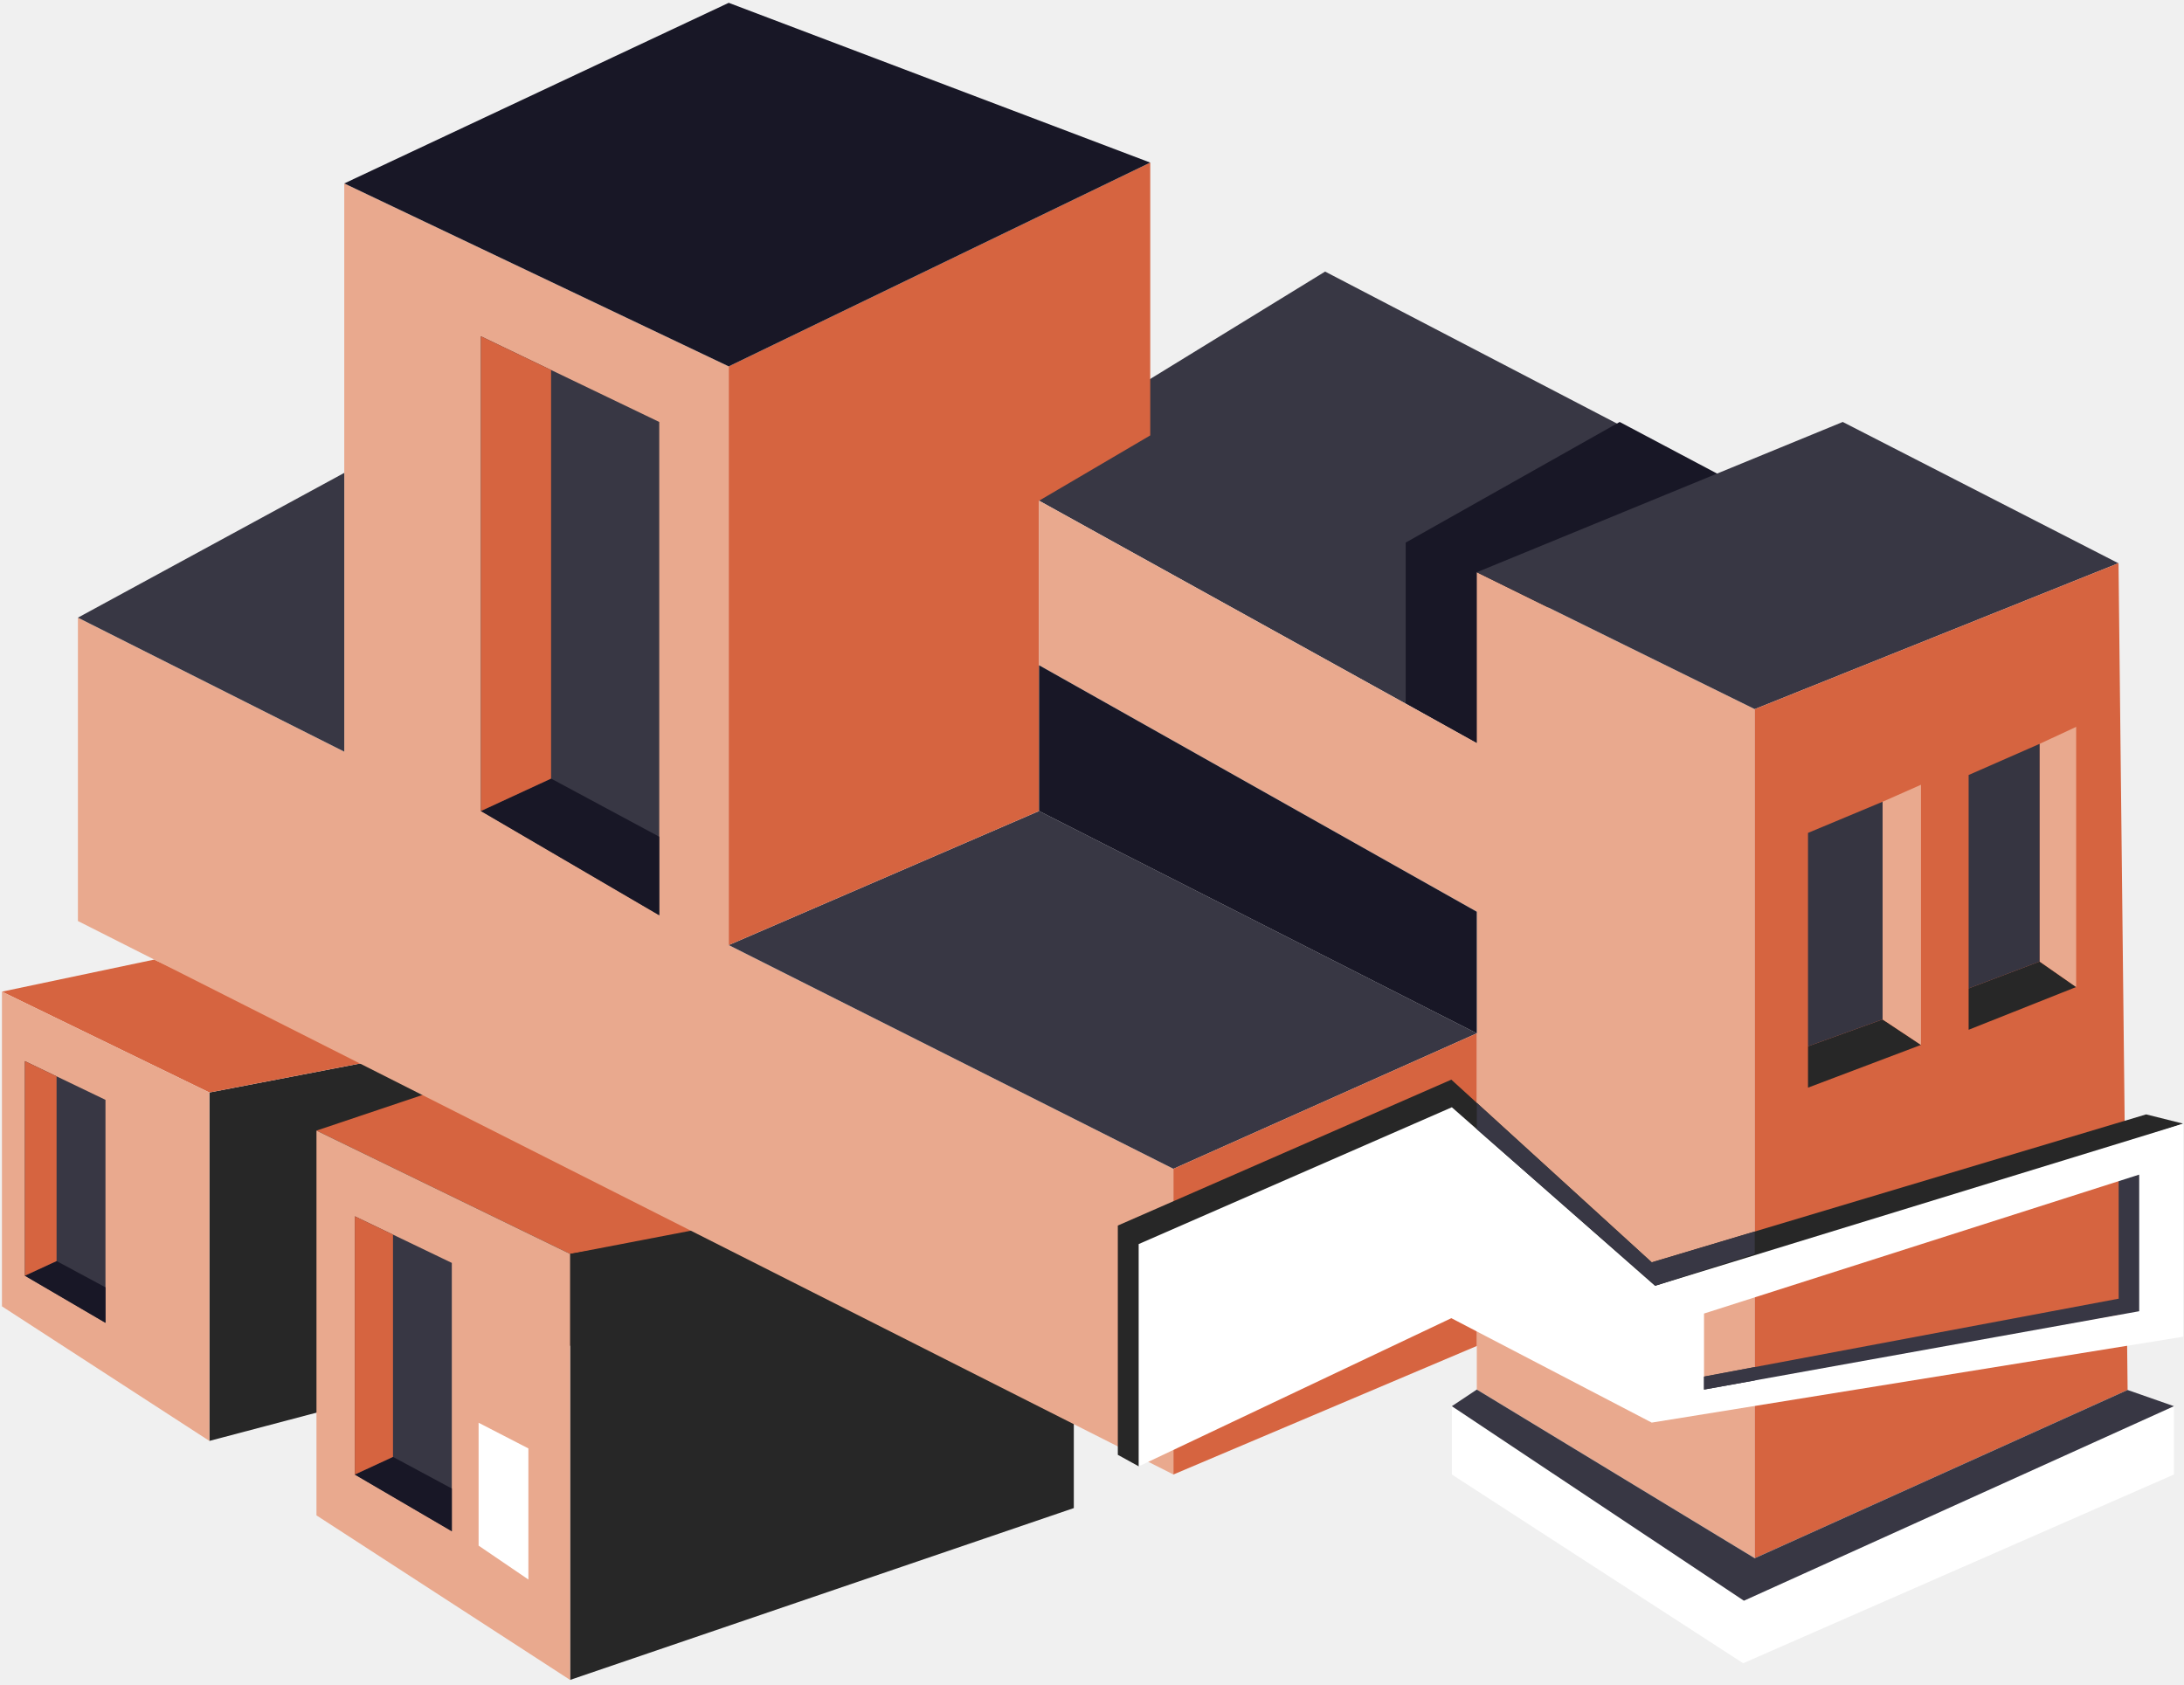
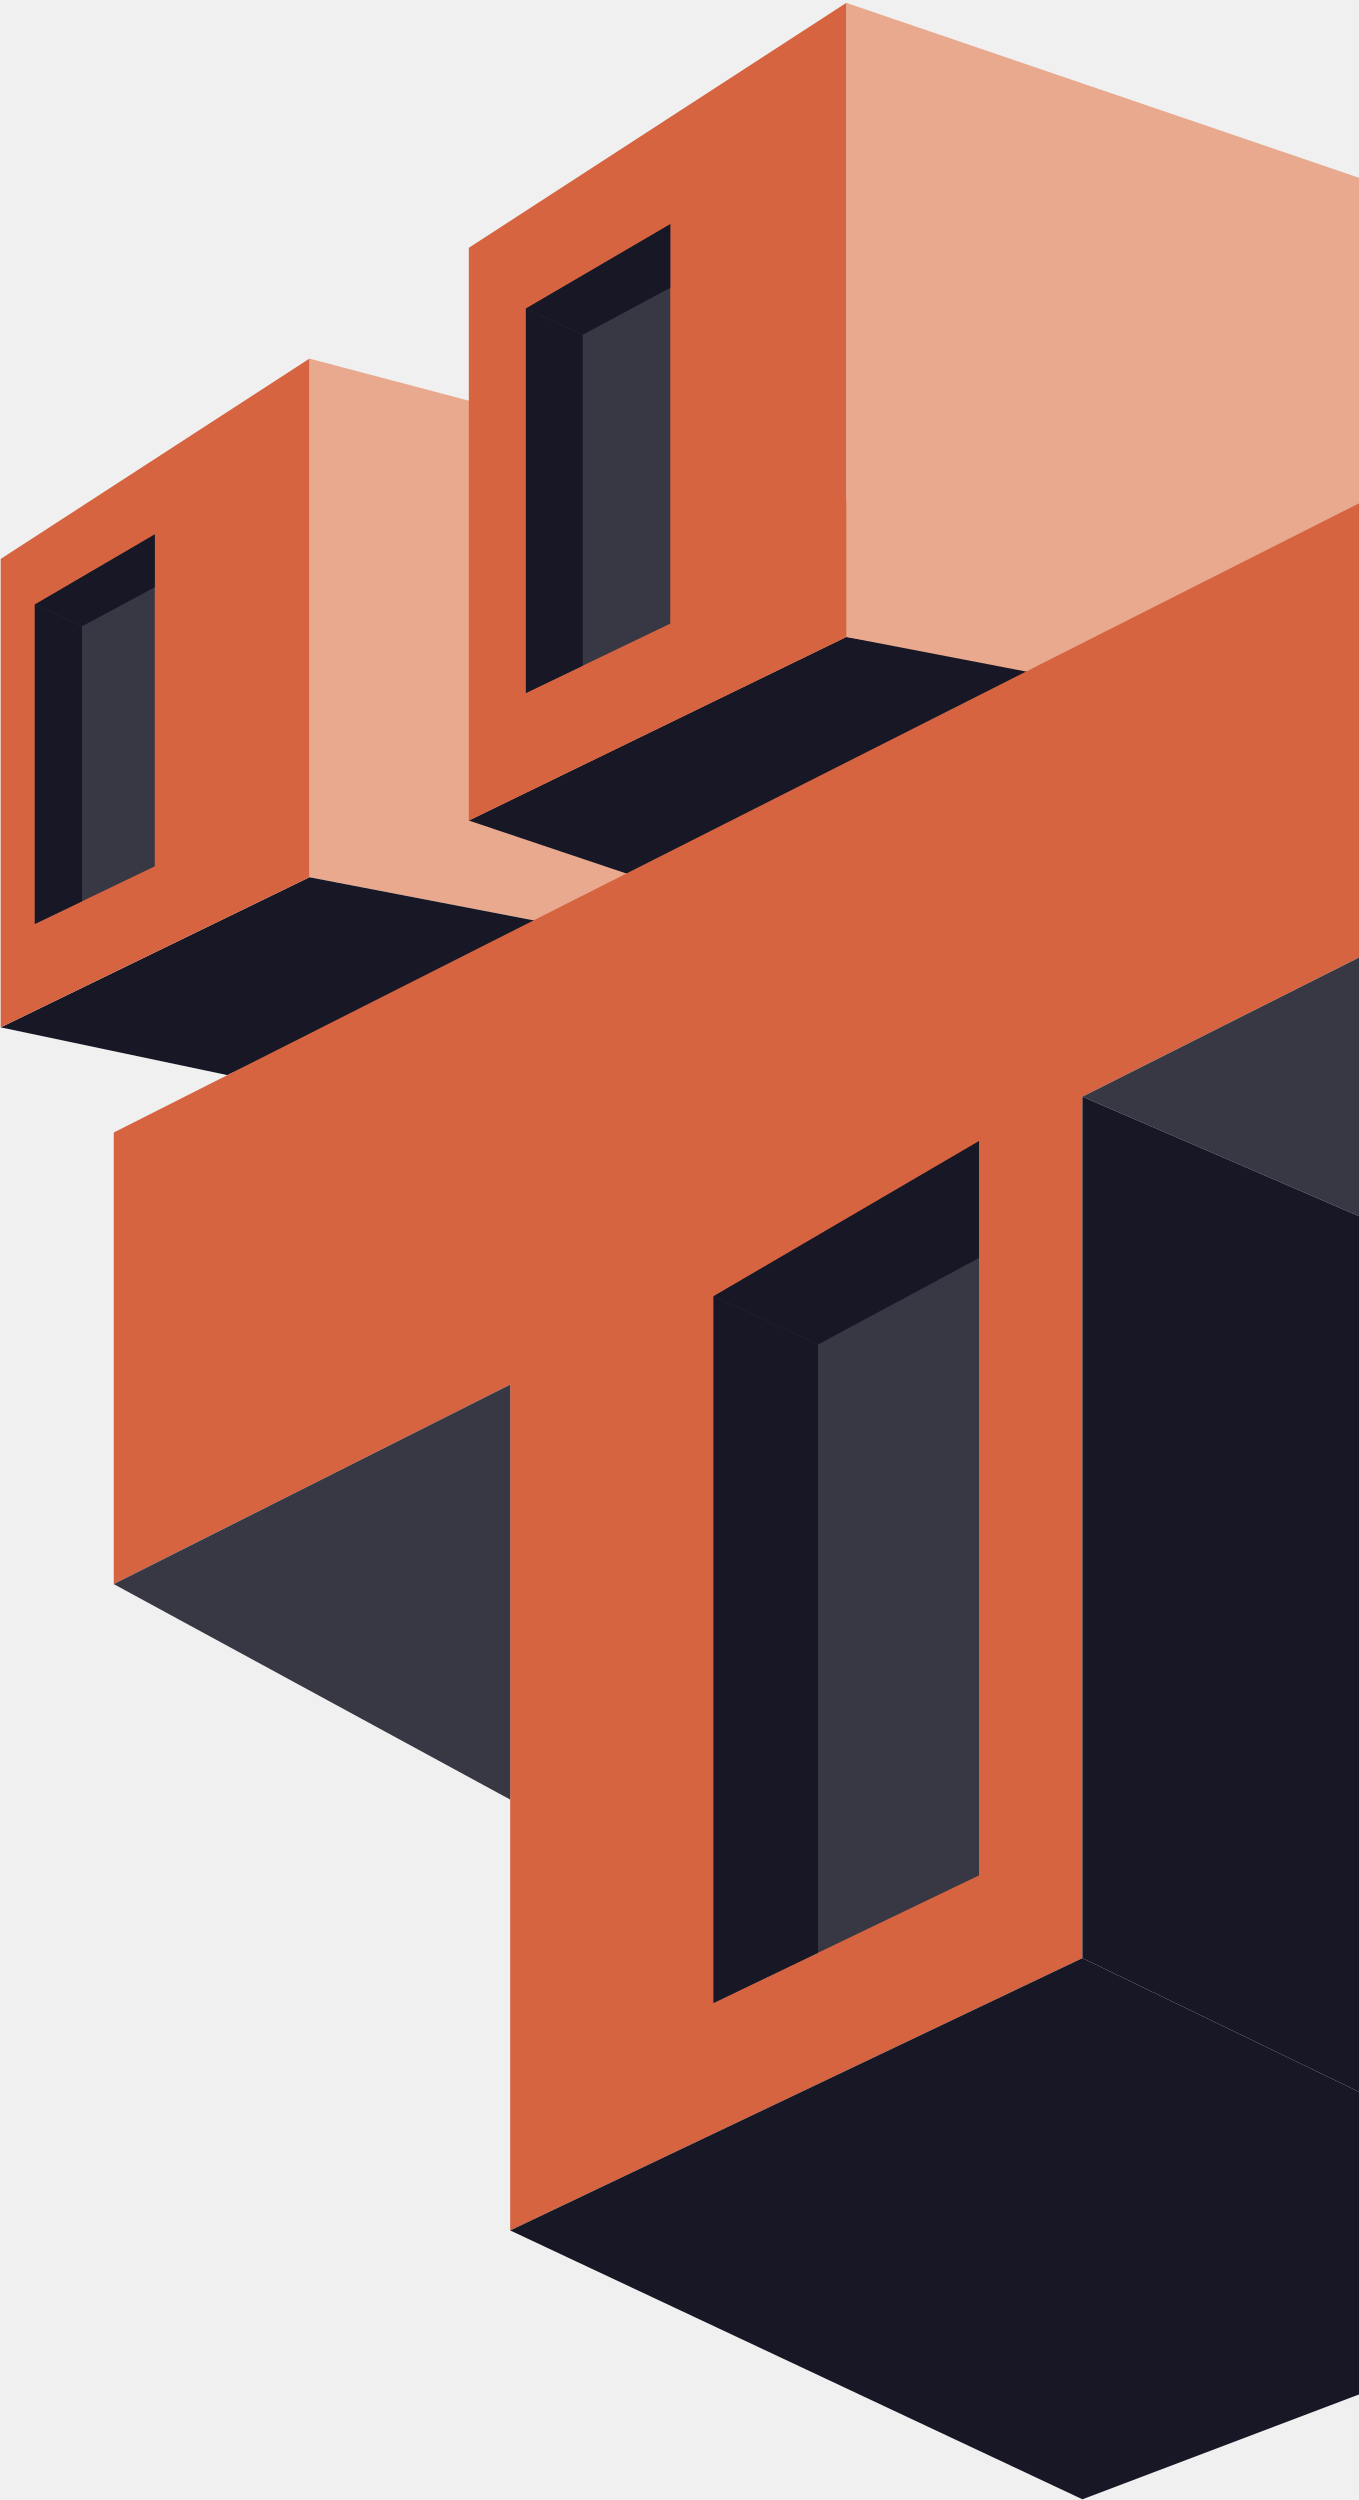
- <svg xmlns="http://www.w3.org/2000/svg" width="468" height="361" viewBox="0 0 468 361" fill="none">
-   <path d="M158.637 262.644L141.281 283.35L44.866 308.8V234.132L79.165 227.536L158.637 262.644Z" fill="#272727" />
-   <path d="M122.159 268.724L158.637 262.644L100.287 231.378L67.815 242.296L122.159 268.724Z" fill="#D66440" />
-   <path d="M0.418 212.519L33.054 205.645L79.165 227.536L44.866 234.132L0.418 212.519Z" fill="#D66440" />
-   <path d="M0.418 212.518V279.96L44.866 308.8V234.132L0.418 212.518Z" fill="#E9A98E" />
-   <path d="M230.104 302.348V323.193L122.159 360.018V268.724L164.096 260.659L230.104 302.348Z" fill="#272727" />
-   <path d="M16.696 197.381L251.444 315.996V250.485L156.156 202.538V78.519L73.77 39.311V161.087L16.696 132.367V197.381Z" fill="#E9A98E" />
-   <path d="M251.445 250.485L316.459 221.452L222.659 173.807L156.156 202.538L251.445 250.485Z" fill="#383744" />
-   <path d="M360.133 97.874L283.952 58.2L222.659 95.839V107.304L316.459 159.246V122.639L360.133 97.874Z" fill="#383744" />
-   <path d="M301.223 150.71V116.277L347.076 90.43L375.022 105.239L331.348 130.436V167.683L301.223 150.71Z" fill="#181726" />
-   <path d="M156.155 202.538V78.519L246.481 34.844V93.313L222.659 107.304V173.807L156.155 202.538Z" fill="#D66440" />
-   <path d="M316.459 195.391L222.659 142.566V107.304L316.459 159.246V122.639L376.015 151.97V333.942L316.459 297.797V195.391Z" fill="#E9A98E" />
-   <path d="M222.659 173.807L316.459 221.452V195.391L222.659 142.566V173.807Z" fill="#181726" />
-   <path d="M316.459 288.452L251.444 315.996V250.485L316.459 221.452V288.452Z" fill="#D66440" />
-   <path d="M376.015 151.97L453.933 120.704L394.874 90.43L316.459 122.639L376.015 151.97Z" fill="#383744" />
-   <path d="M455.918 297.881L376.015 333.942V151.97L453.933 120.704L453.968 120.644L455.918 297.881Z" fill="#D66440" />
-   <path d="M465.844 301.356L373.697 343.044L311.109 301.356V315.996L373.533 356.444L465.844 315.996V301.356Z" fill="white" />
-   <path d="M465.844 301.356L455.918 297.881L376.015 333.942L316.459 297.797L311.109 301.356L373.697 343.044L465.844 301.356Z" fill="#383744" />
-   <path d="M246.481 34.844L156.156 78.519L73.77 39.311L156.156 0.605L246.481 34.844Z" fill="#181726" />
-   <path d="M467.83 240.807L459.889 238.822L353.94 270.531L311 231.378L239.533 262.644V311.778L244 314.239L261.867 299.37L307.03 278.526L324.762 287.742L467.83 240.807Z" fill="#272727" />
-   <path d="M458.4 250.351L454.003 251.726V283.35H459.254L458.4 250.351Z" fill="#383744" />
-   <path d="M458.4 281.007L454.003 278.317L363.111 295.4V298.978L458.4 281.007Z" fill="#383744" />
-   <path d="M244 314.259L311 282.496L353.94 304.874L467.83 286.467V240.807L354.674 275.548L311.109 237.298L244 266.615V314.259ZM365.146 281.504L458.4 251.726V281.007L365.146 297.797V281.504Z" fill="white" />
-   <path d="M67.815 242.296V324.756L122.159 360.018V268.724L67.815 242.296Z" fill="#E9A98E" />
-   <path d="M376.015 268.724V263.925L353.94 270.531L316.459 236.356V241.998L354.674 275.548L376.015 268.724Z" fill="#383744" />
-   <path d="M376.015 295.842V292.973L365.146 295.018V297.797L376.015 295.842Z" fill="#383744" />
-   <path d="M113.226 338.503V310.408L102.556 304.904V331.238L113.226 338.503Z" fill="white" />
-   <path d="M421.848 220.688L444.891 211.526L437.059 206.067L421.848 211.824V220.688Z" fill="#272727" />
-   <path d="M444.891 211.526V155.772L437.059 159.415V206.067L444.891 211.526Z" fill="#E9A98E" />
-   <path d="M421.848 211.824L437.059 206.067V159.415L421.848 166.09" fill="#363541" />
-   <path d="M387.43 233.09L411.639 223.933L403.41 218.474L387.43 224.231V233.09Z" fill="#272727" />
-   <path d="M411.639 223.933V168.179L403.41 171.822V218.474L411.639 223.933Z" fill="#E9A98E" />
-   <path d="M387.43 224.231L403.41 218.474V171.822L387.43 178.497" fill="#363541" />
-   <path d="M141.267 196.141V90.43L103.052 72.067V173.807L141.267 196.141Z" fill="#383744" />
-   <path d="M141.267 196.141L103.052 173.807L118.09 166.859L141.267 179.316V196.141Z" fill="#181726" />
-   <path d="M118.09 166.859L103.052 173.807V72.067L118.09 79.293V166.859Z" fill="#D66440" />
-   <path d="M22.602 283.489V235.705L5.331 227.407V273.394L22.602 283.489Z" fill="#383744" />
-   <path d="M22.602 283.489L5.331 273.394L12.125 270.253L22.602 275.886V283.489Z" fill="#181726" />
-   <path d="M12.125 270.253L5.331 273.394V227.407L12.125 230.673V270.253Z" fill="#D66440" />
-   <path d="M96.818 328.156V270.65L76.034 260.659V316.006L96.818 328.156Z" fill="#383744" />
-   <path d="M96.818 328.156L76.034 316.006L84.212 312.224L96.818 319.004V328.156Z" fill="#181726" />
-   <path d="M84.212 312.224L76.033 316.006V260.659L84.212 264.59V312.224Z" fill="#D66440" />
-   <path d="M16.696 132.367L73.77 101.343V161.087L16.696 132.367Z" fill="#383744" />
+ <svg xmlns="http://www.w3.org/2000/svg" width="402" height="740" viewBox="0 0 402 740" fill="none">
+   <path d="M325.496 201.044L289.814 158.475L91.587 106.15V259.665L162.104 273.225L325.496 201.044Z" fill="#E9A98E" />
+   <path d="M250.499 188.545L325.496 201.044L205.531 265.328L138.768 242.88L250.499 188.545Z" fill="#181726" />
+   <path d="M0.202 304.102L67.302 318.234L162.104 273.225L91.587 259.665L0.202 304.102Z" fill="#181726" />
+   <path d="M0.202 304.102V165.444L91.587 106.15V259.665L0.202 304.102Z" fill="#D66440" />
+   <path d="M472.43 119.415V76.559L250.499 0.848V188.545L336.72 205.126L472.43 119.415Z" fill="#E9A98E" />
+   <path d="M33.67 335.223L516.305 91.355V226.043L320.394 324.621V579.602L151.013 660.211V409.843L33.67 468.892V335.223Z" fill="#D66440" />
+   <path d="M516.306 226.044L649.974 285.735L457.124 383.691L320.395 324.621L516.306 226.044Z" fill="#383744" />
+   <path d="M320.395 324.621V579.602L506.102 669.394V549.185L457.124 520.42V383.691L320.395 324.621Z" fill="#181726" />
+   <path d="M506.102 669.394L320.395 579.602L151.013 660.211L320.395 739.79L506.102 669.394Z" fill="#181726" />
+   <path d="M138.768 242.88V73.345L250.499 0.848V188.545L138.768 242.88Z" fill="#D66440" />
+   <path d="M289.783 337.774V555.113L211.215 592.867V383.691L289.783 337.774Z" fill="#383744" />
+   <path d="M289.783 337.774L211.215 383.691L242.132 397.976L289.783 372.365V337.774Z" fill="#181726" />
+   <path d="M242.132 397.976L211.215 383.691V592.867L242.132 578.01V397.976Z" fill="#181726" />
+   <path d="M45.813 158.189V256.43L10.304 273.491V178.943L45.813 158.189Z" fill="#383744" />
+   <path d="M45.813 158.189L10.304 178.943L24.273 185.402L45.813 173.821V158.189Z" fill="#181726" />
+   <path d="M24.273 185.402L10.304 178.943V273.491L24.273 266.777V185.402Z" fill="#181726" />
+   <path d="M198.399 66.356V184.586L155.666 205.126V91.334L198.399 66.356Z" fill="#383744" />
+   <path d="M198.399 66.356L155.666 91.334L172.482 99.109L198.399 85.171V66.356Z" fill="#181726" />
+   <path d="M172.481 99.109L155.666 91.334V205.126L172.481 197.045V99.109Z" fill="#181726" />
+   <path d="M33.67 468.892L151.013 532.675V409.843L33.67 468.892Z" fill="#383744" />
</svg>
